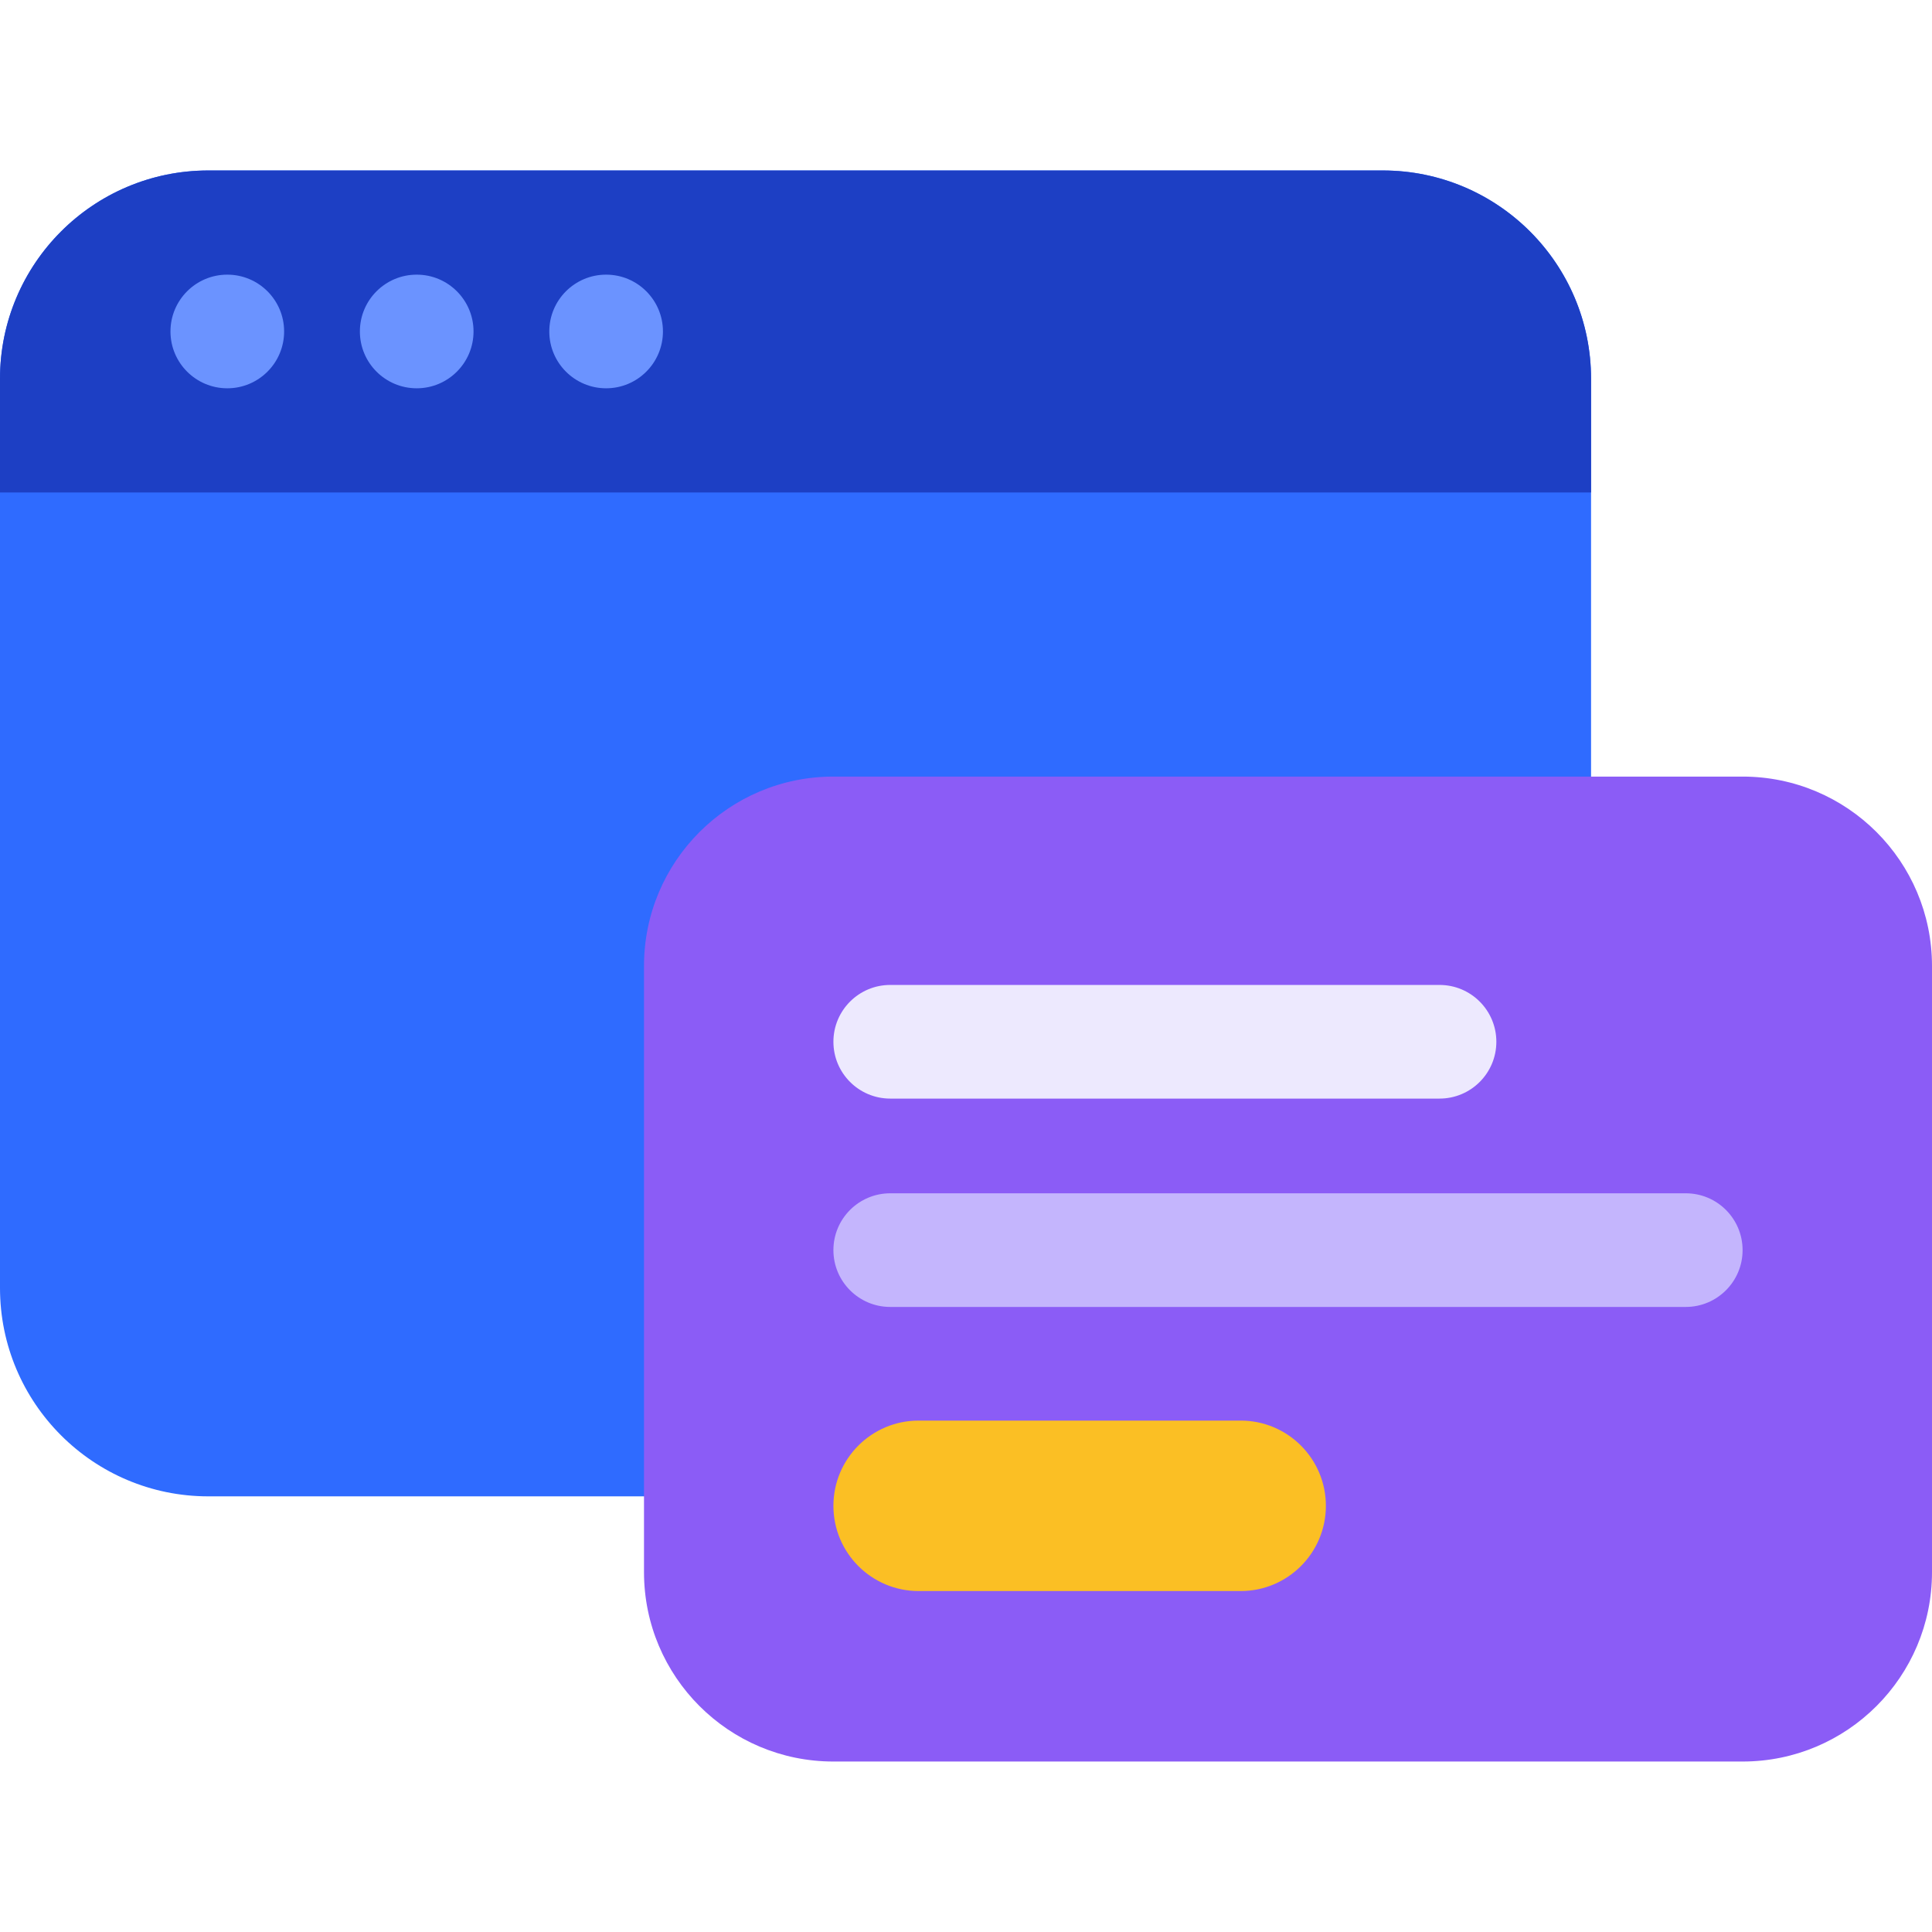
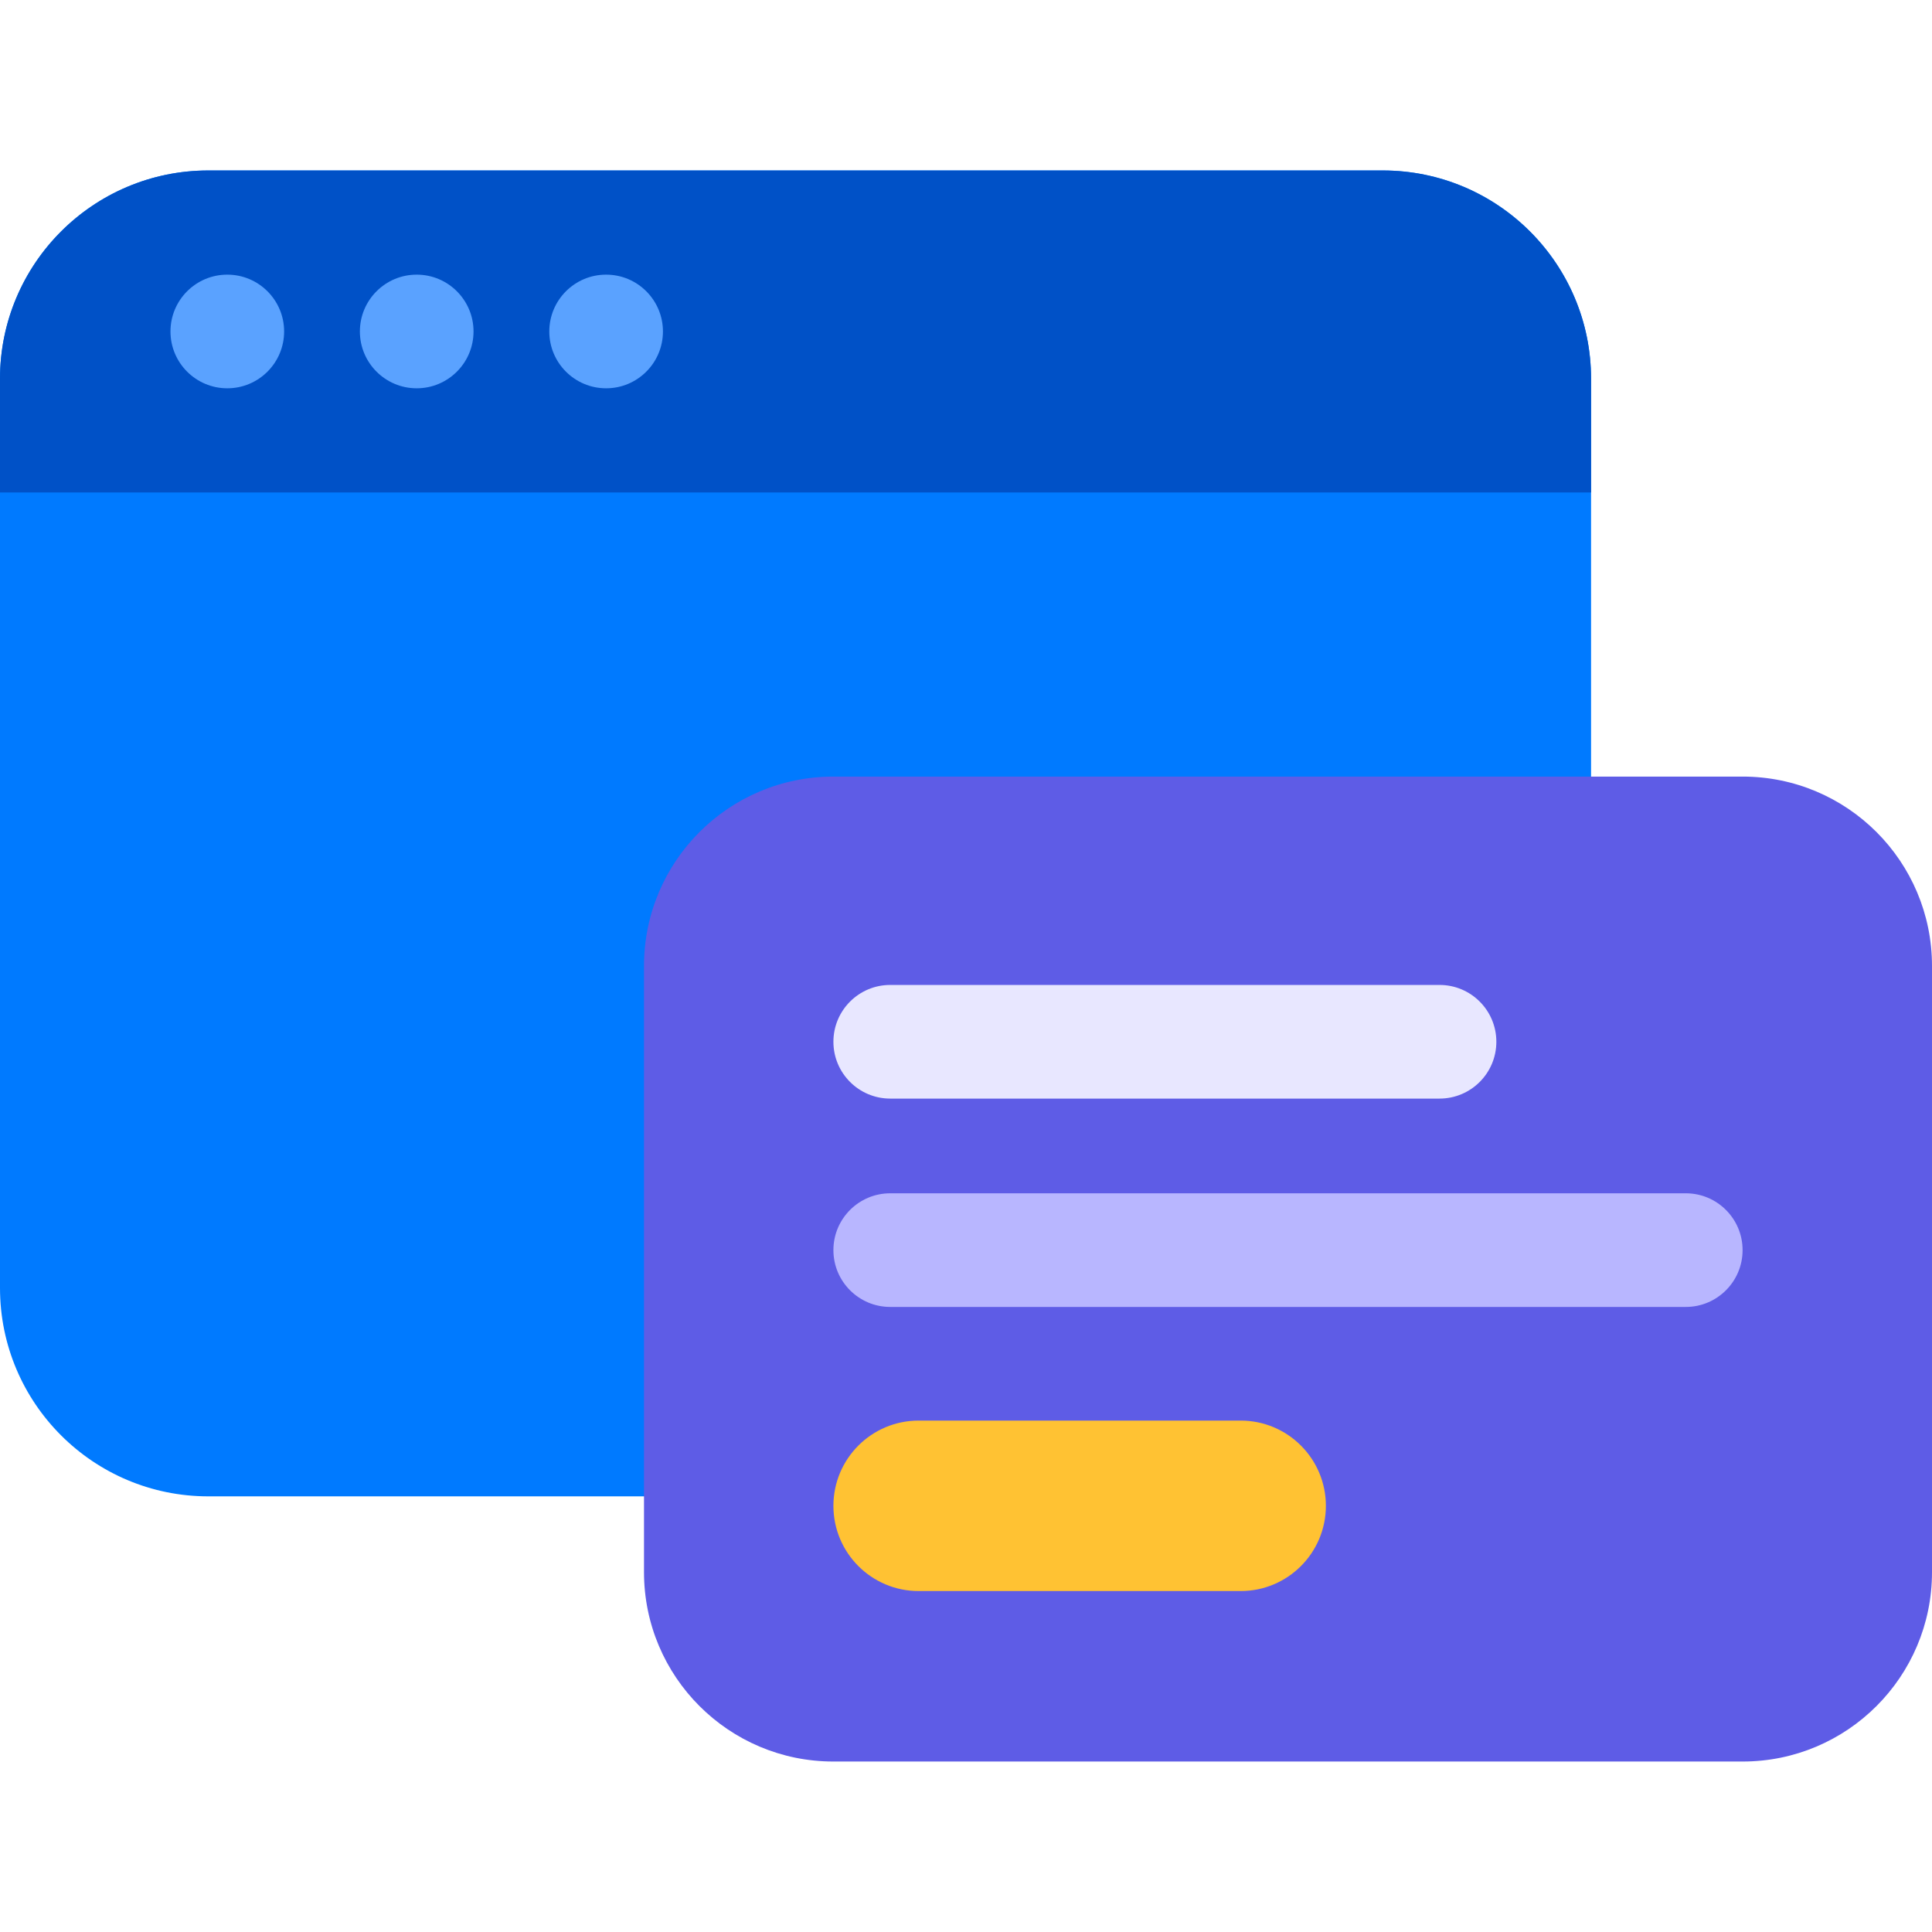
<svg xmlns="http://www.w3.org/2000/svg" viewBox="28 30 204 204" width="256" height="256" role="img" aria-label="Quantalog Popups">
  <defs>
    <clipPath id="qp-window">
      <rect x="28" y="48" width="168" height="140" rx="22" />
    </clipPath>
  </defs>
-   <rect x="28" y="48" width="168" height="140" rx="22" fill="#2F6BFF" />
-   <rect x="28" y="48" width="168" height="34" fill="#1D3FC4" clip-path="url(#qp-window)" />
-   <circle cx="52" cy="65" r="6" fill="#6B93FF" />
-   <circle cx="72" cy="65" r="6" fill="#6B93FF" />
-   <circle cx="92" cy="65" r="6" fill="#6B93FF" />
-   <rect x="96" y="112" width="136" height="104" rx="20" fill="#8B5CF6" />
-   <rect x="116" y="134" width="70" height="12" rx="6" fill="#EDE9FE" />
-   <rect x="116" y="156" width="96" height="12" rx="6" fill="#C4B5FD" />
-   <rect x="116" y="180" width="52" height="18" rx="9" fill="#FBBF24" />
+   <rect x="28" y="48" width="168" height="140" rx="22" fill="#007AFF" />
+   <rect x="28" y="48" width="168" height="34" fill="#0051C7" clip-path="url(#qp-window)" />
+   <circle cx="52" cy="65" r="6" fill="#5AA2FF" />
+   <circle cx="72" cy="65" r="6" fill="#5AA2FF" />
+   <circle cx="92" cy="65" r="6" fill="#5AA2FF" />
+   <rect x="96" y="112" width="136" height="104" rx="20" fill="#5E5CE6" />
+   <rect x="116" y="134" width="70" height="12" rx="6" fill="#E8E7FF" />
+   <rect x="116" y="156" width="96" height="12" rx="6" fill="#B8B6FF" />
+   <rect x="116" y="180" width="52" height="18" rx="9" fill="#FFC233" />
</svg>
